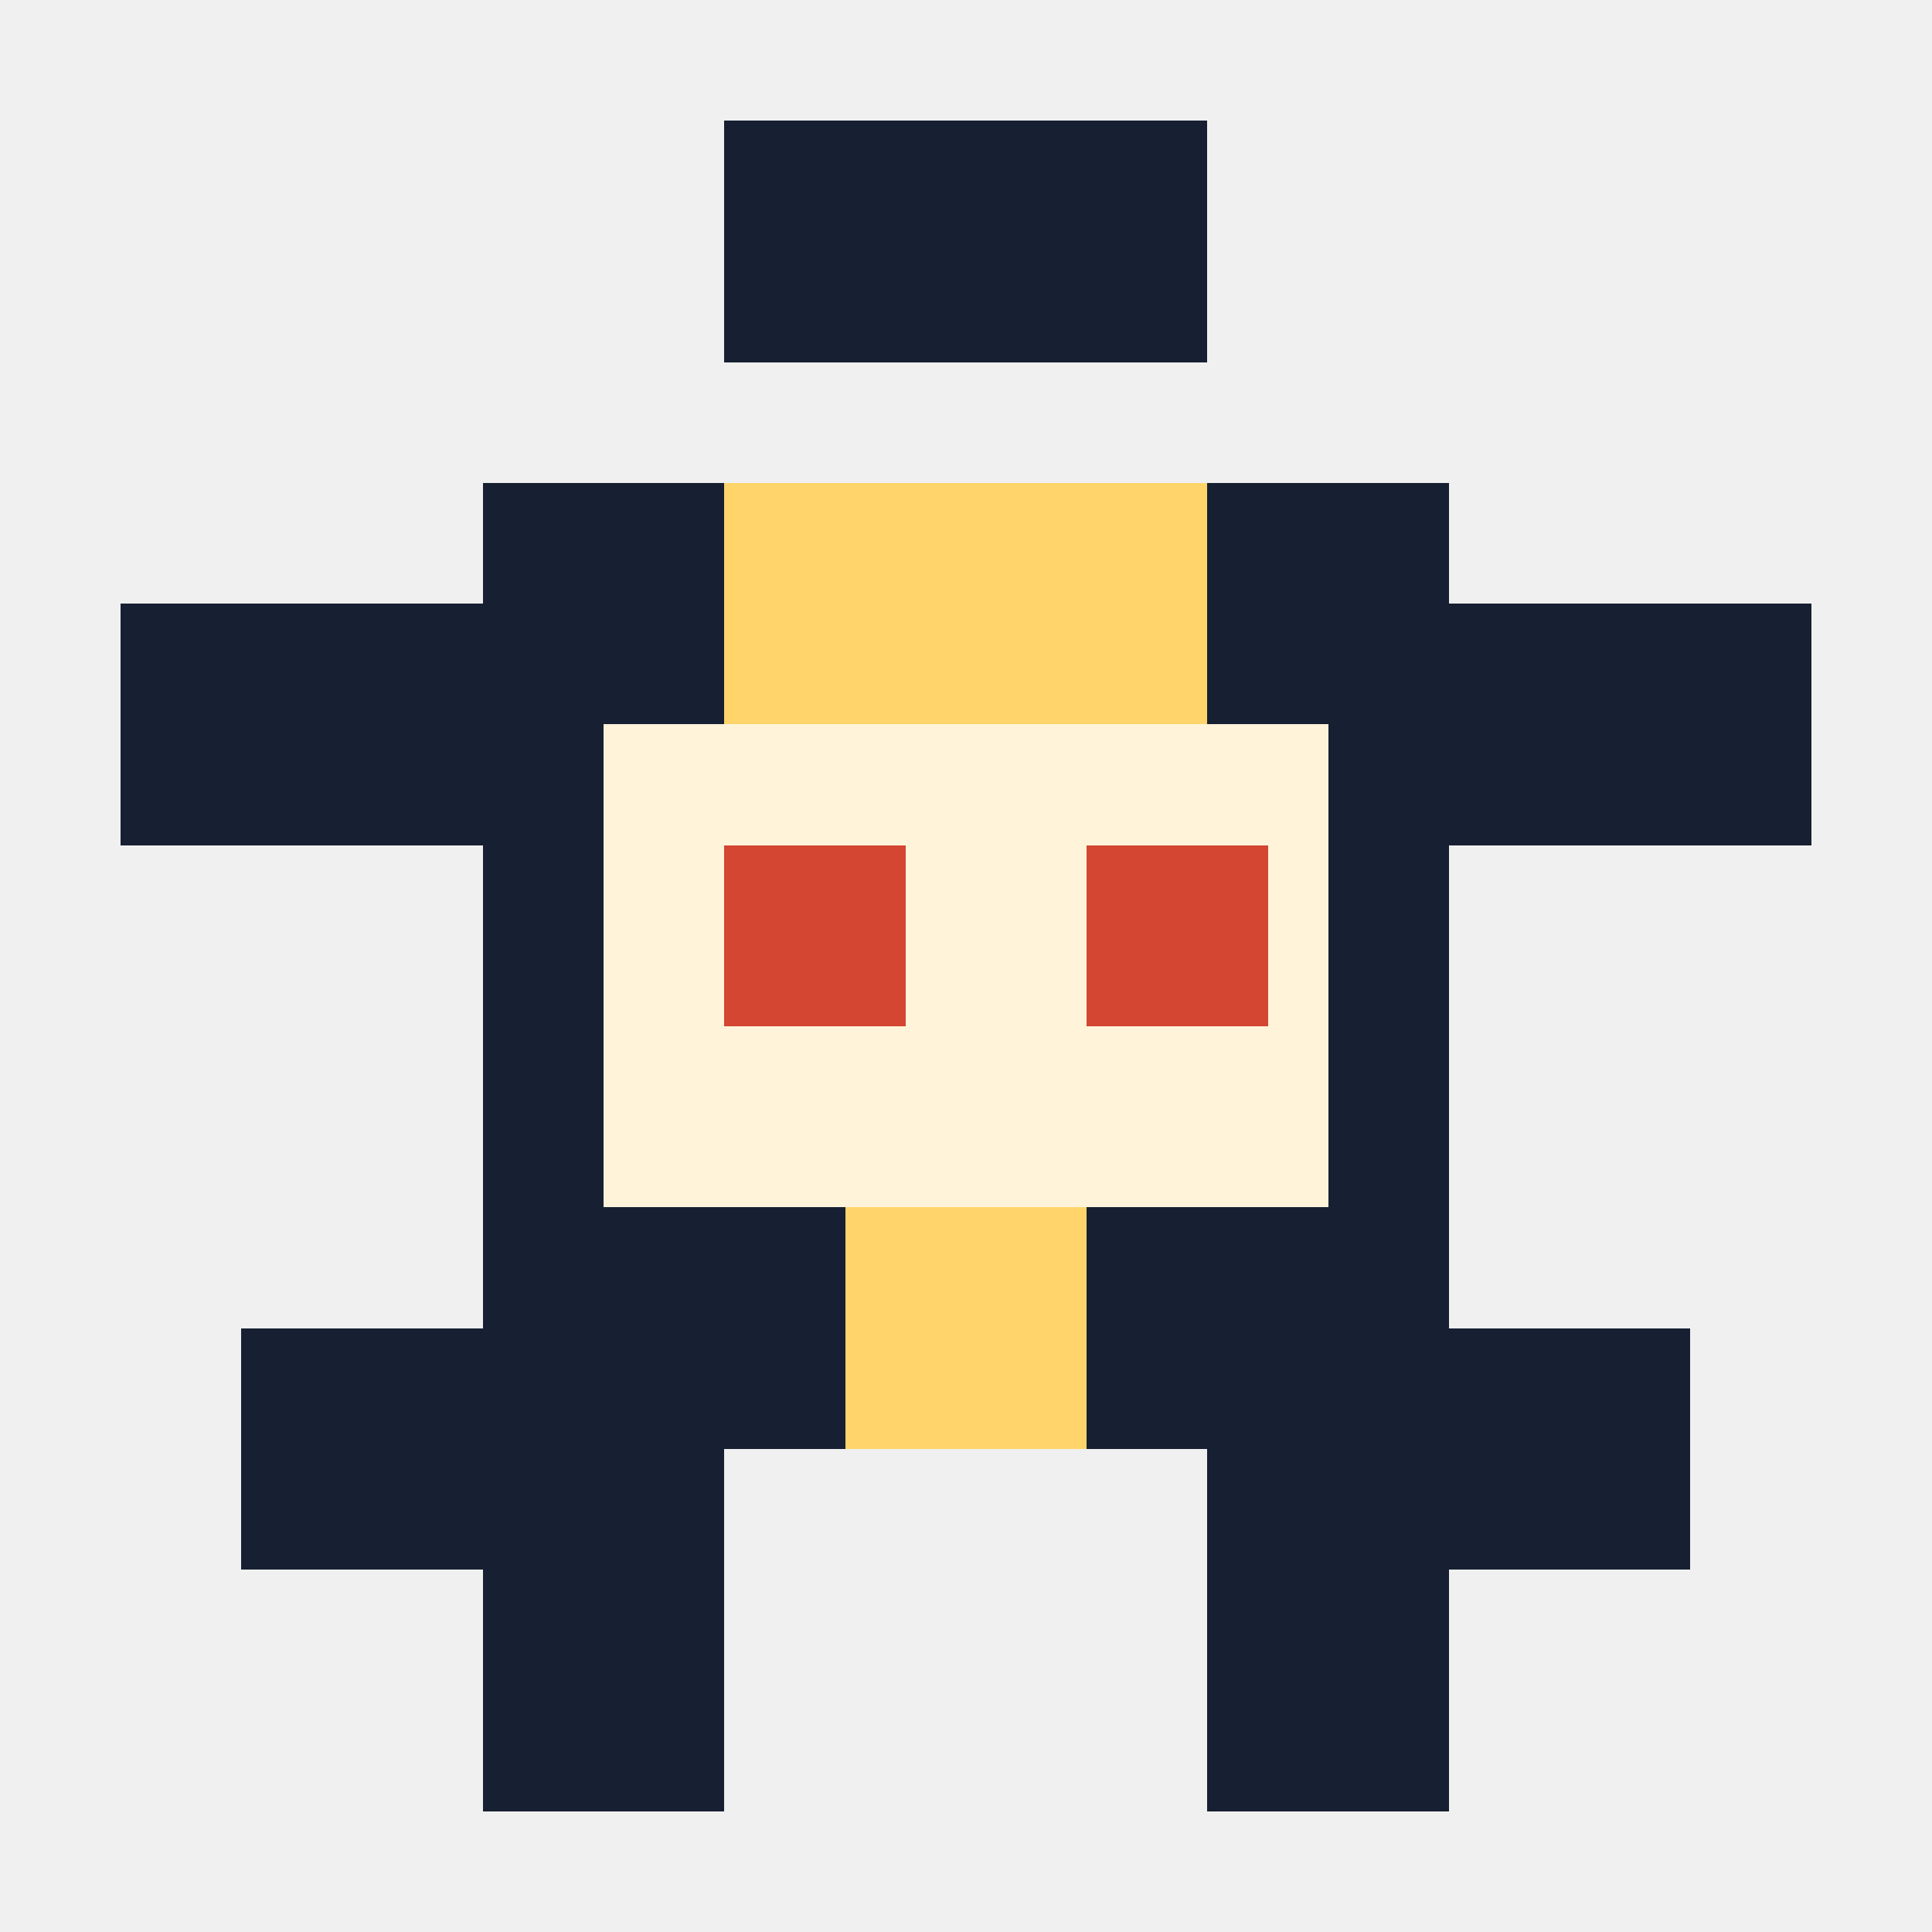
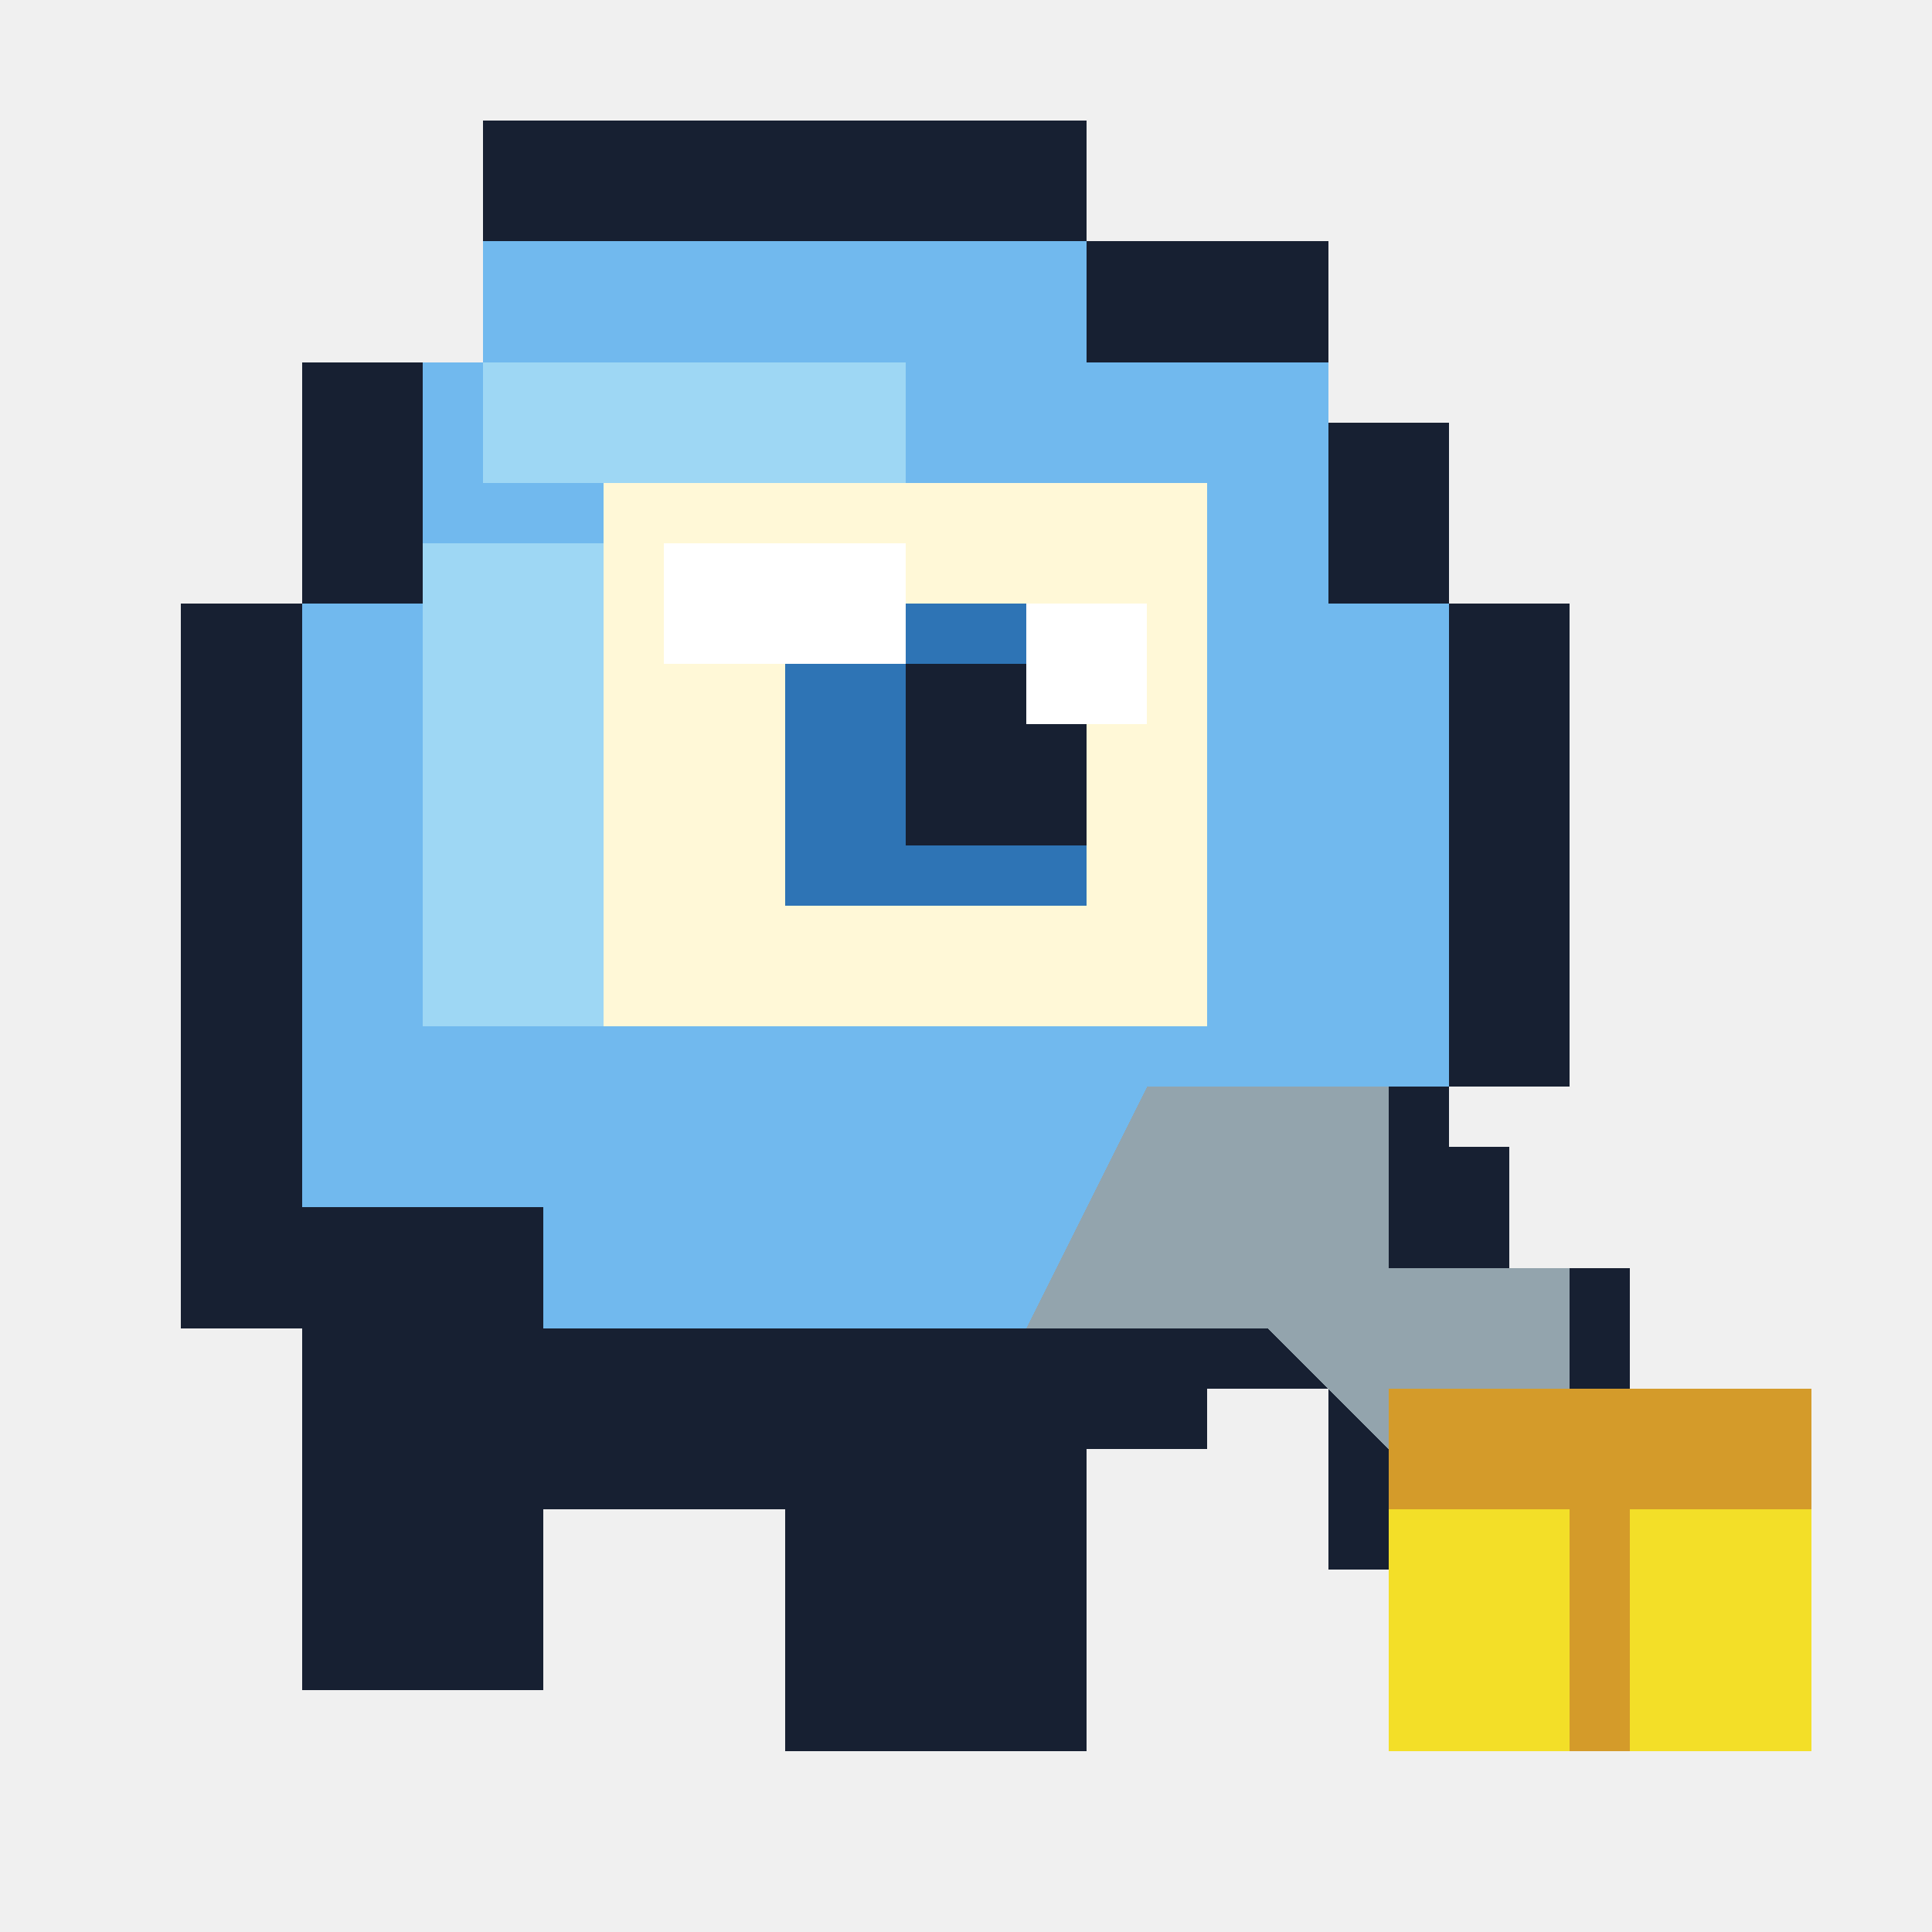
<svg xmlns="http://www.w3.org/2000/svg" viewBox="0 0 32 32" shape-rendering="crispEdges">
-   <g fill="#172032">
-     <rect x="12" y="2" width="8" height="4" />
-     <rect x="8" y="8" width="16" height="16" />
-     <rect x="2" y="10" width="6" height="4" />
-     <rect x="24" y="10" width="6" height="4" />
-     <rect x="4" y="22" width="6" height="4" />
-     <rect x="22" y="22" width="6" height="4" />
-     <rect x="8" y="24" width="4" height="6" />
-     <rect x="20" y="24" width="4" height="6" />
-   </g>
-   <rect x="12" y="8" width="8" height="4" fill="#ffd56b" />
-   <rect x="10" y="12" width="12" height="8" fill="#fff4da" />
-   <rect x="12" y="14" width="3" height="3" fill="#d44532" />
-   <rect x="18" y="14" width="3" height="3" fill="#d44532" />
-   <rect x="14" y="20" width="4" height="4" fill="#ffd56b" />
+   <path fill="#172032" d="M8 2h10v2h4v3h2v3h2v8h-2v3h-4v3h-2v5h-5v-4H9v3H5v-6H3V10h2V6h3zm13 17h4v2h2v3h3v5h-5v-3h-3v-3h-3z" />
+   <path fill="#71b9ee" d="M8 4h10v2h4v4h2v8h-2v2h-4v2H9v-2H5V10h2V6h1z" />
+   <path fill="#9ed7f4" d="M8 6h7v2H8zM7 9h4v8H7z" />
+   <path fill="#fff8d7" d="M10 8h10v9H10z" />
+   <path fill="#2e74b5" d="M13 10h5v5h-5z" />
+   <path fill="#172032" d="M15 11h3v3h-3z" />
+   <path fill="#fff" d="M11 9h4v2h-4zm6 1h2v2h-2z" />
+   <path fill="#93a4ad" d="M19 18h4v3h3v3h-3l-2-2h-4z" />
+   <path fill="#f3df28" d="M23 23h7v6h-7z" />
+   <path fill="#d49b2a" d="M23 23h7v2h-7zm3 2h1v4h-1z" />
</svg>
